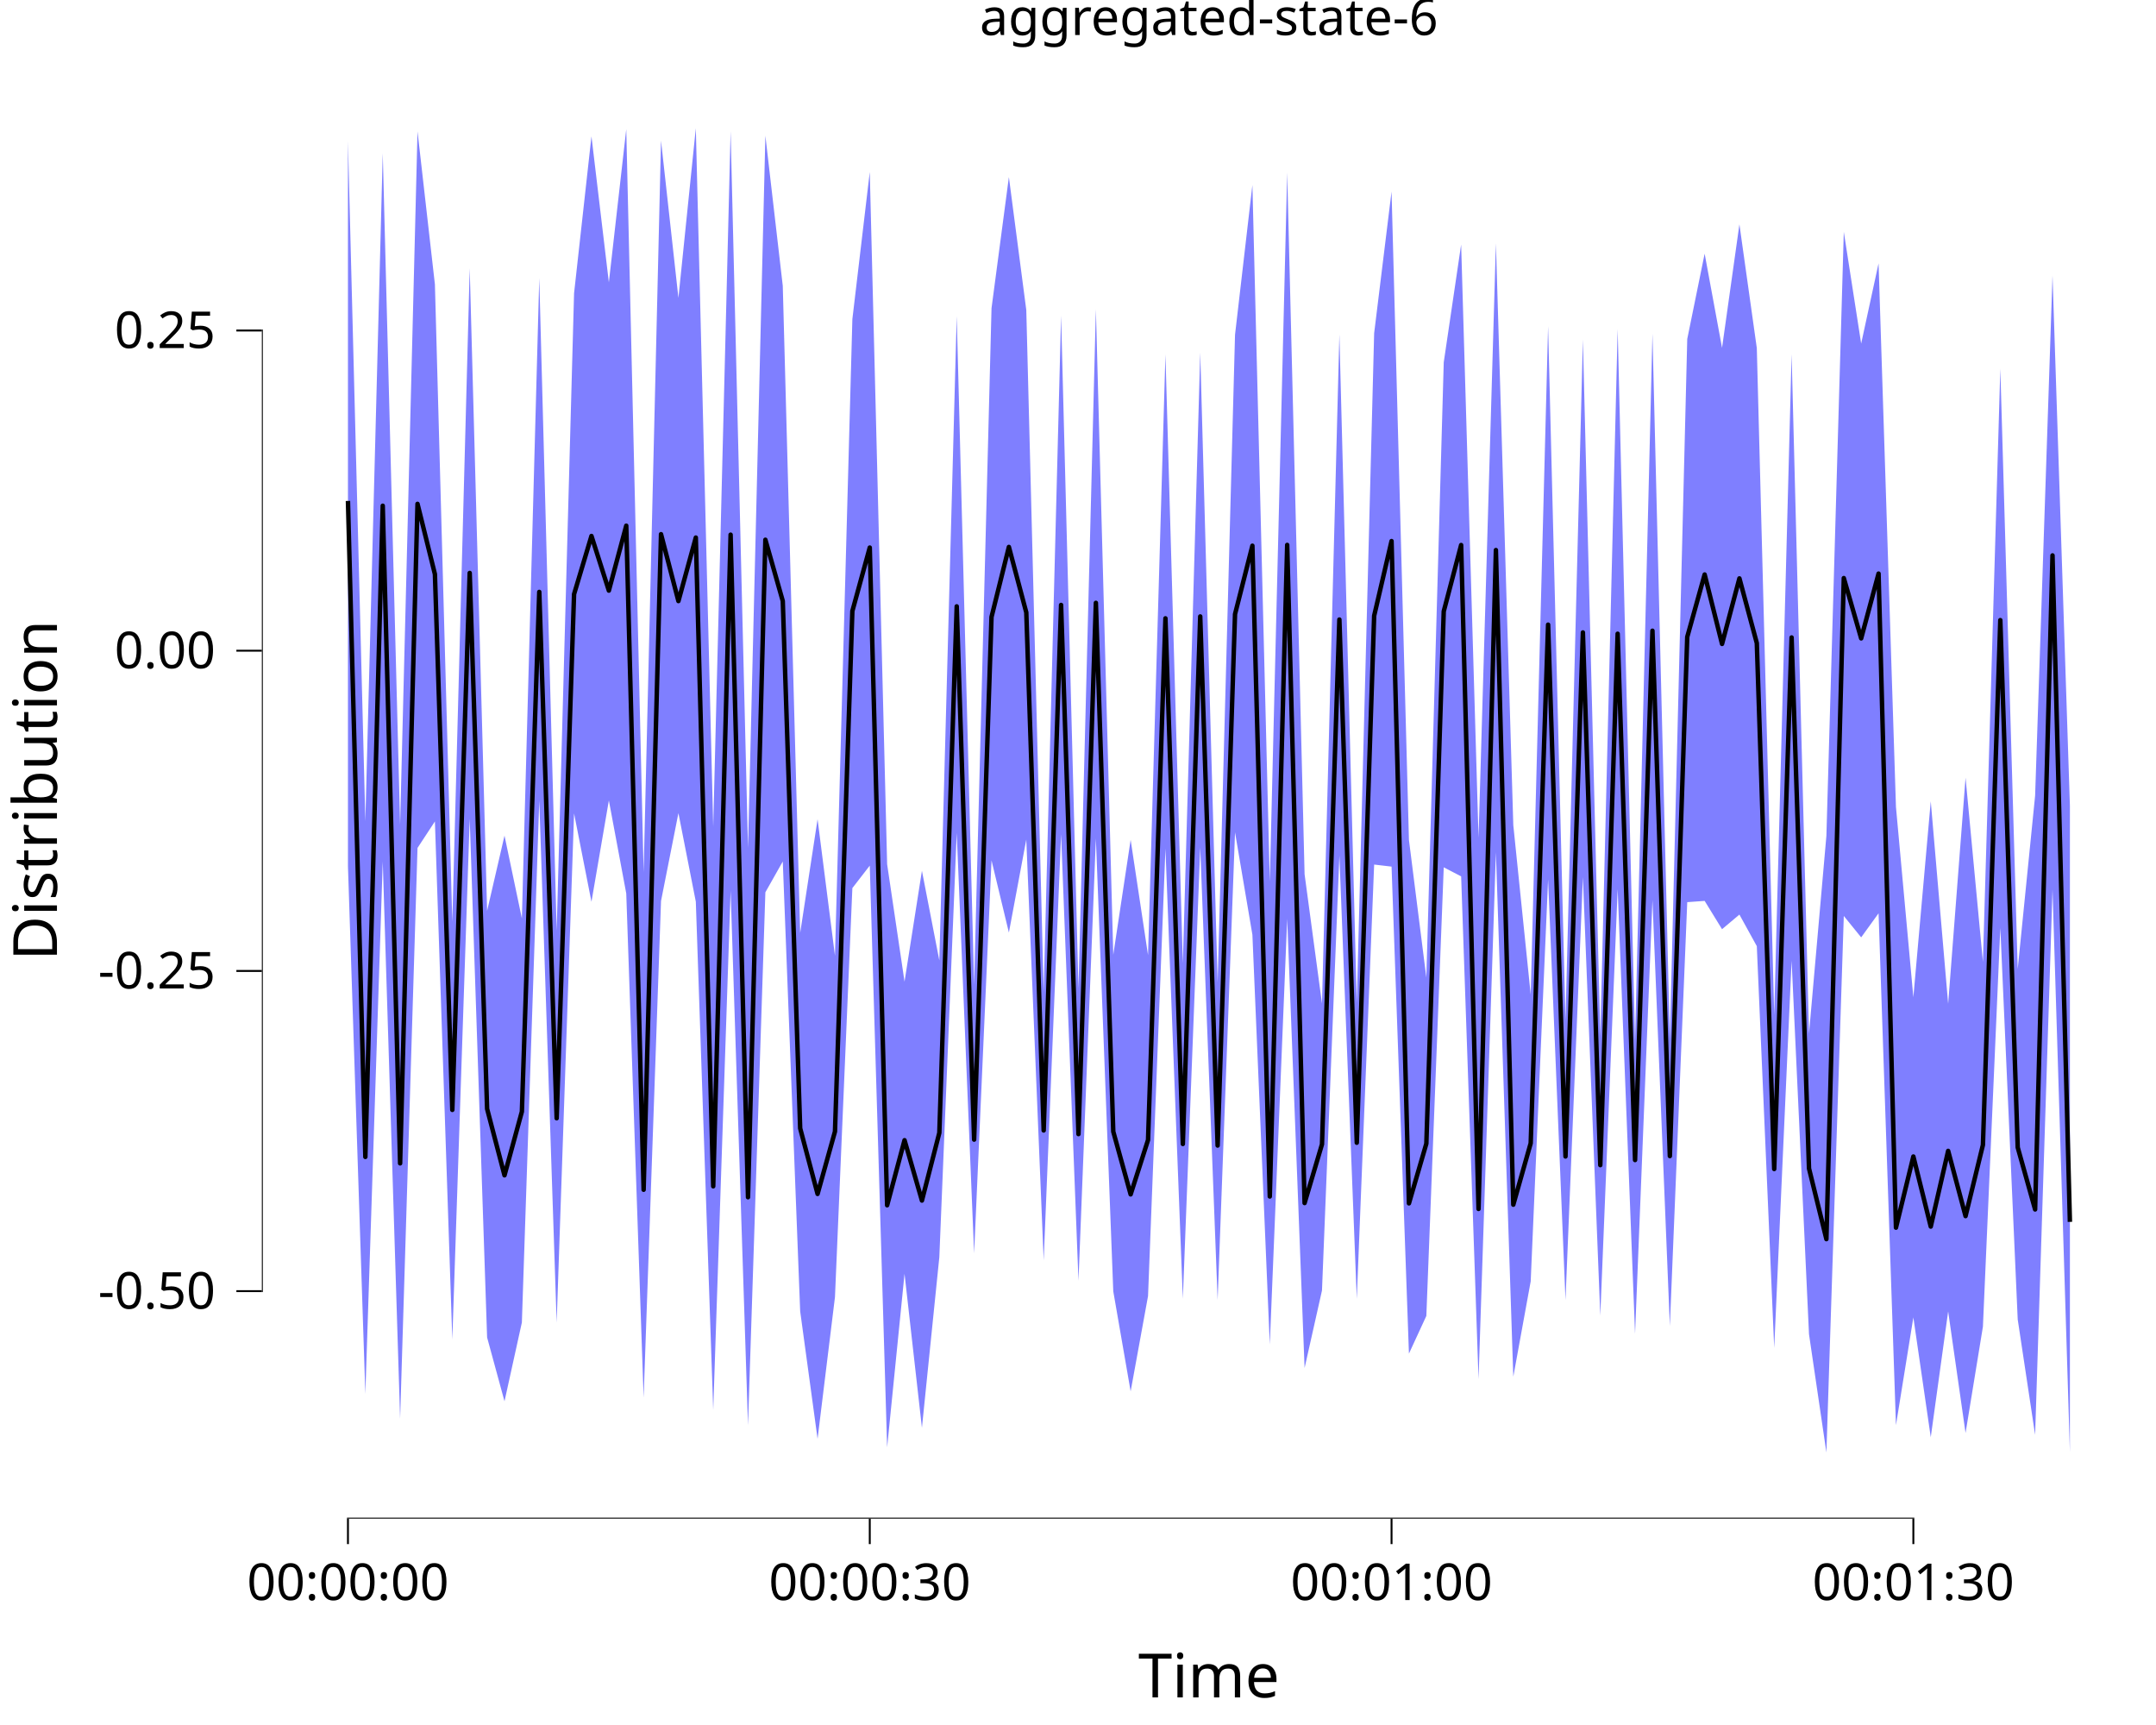
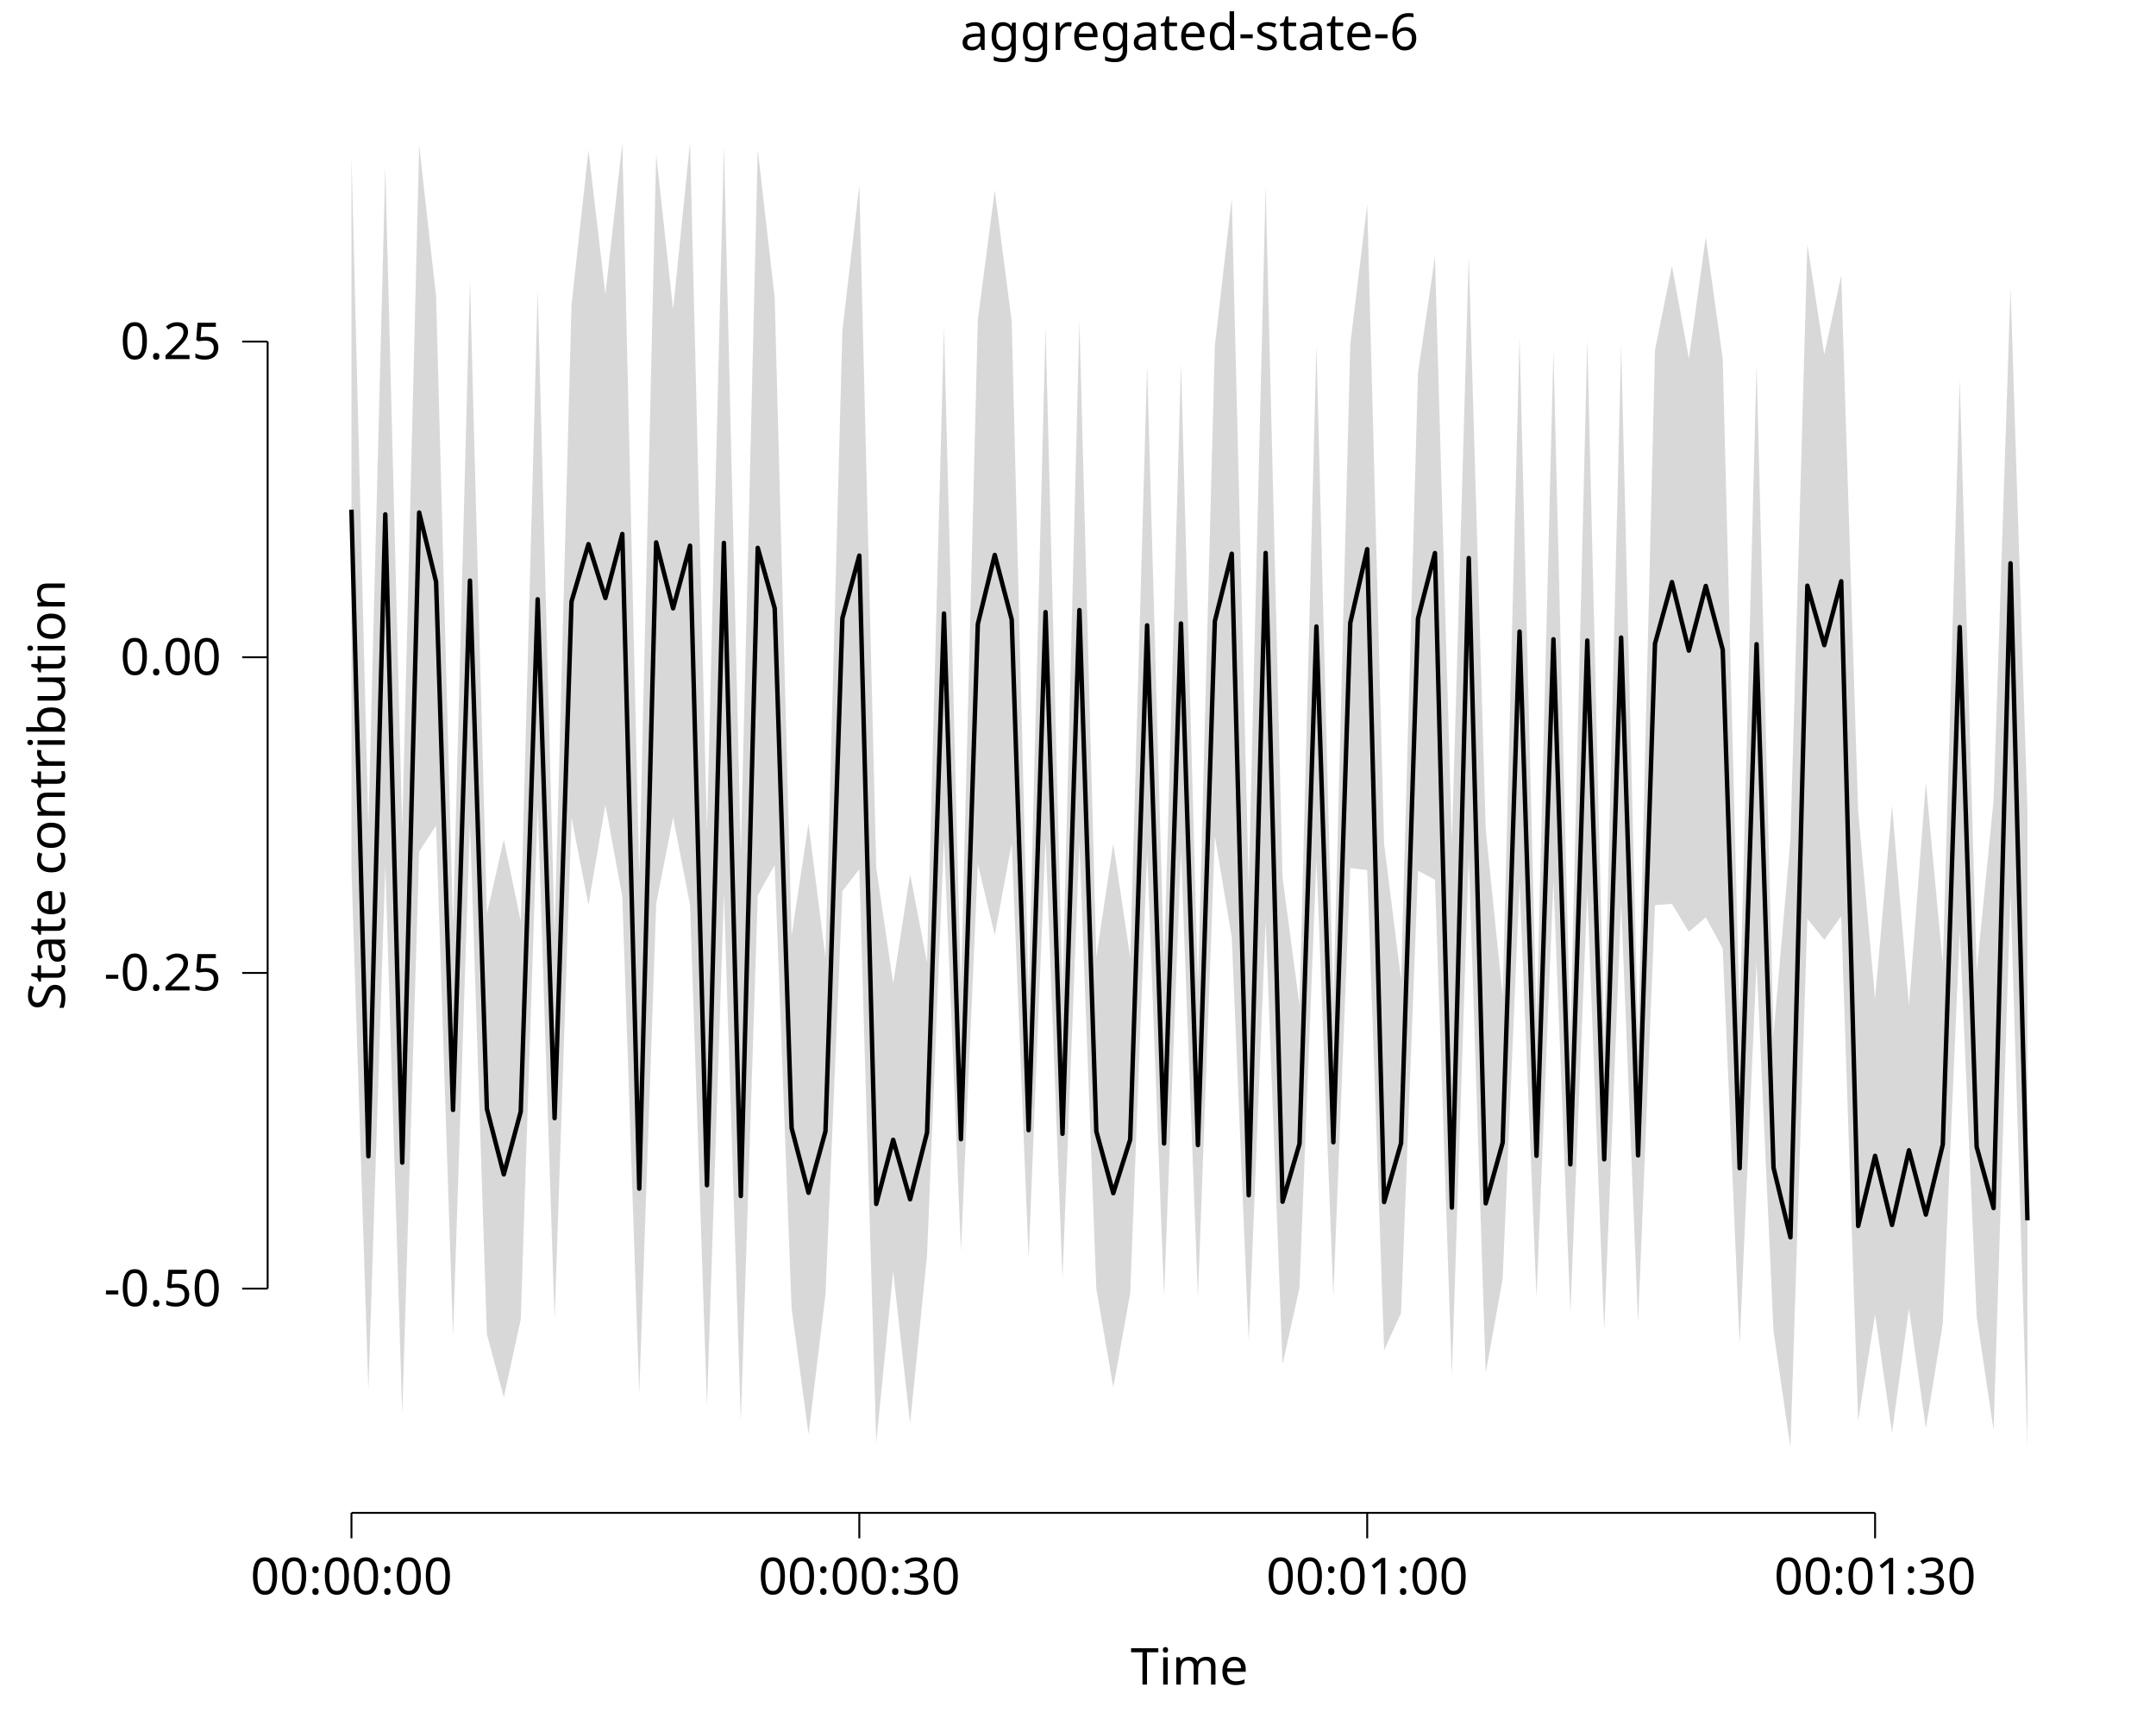
<svg xmlns="http://www.w3.org/2000/svg" class="svglite" data-engine-version="2.0" width="720.00pt" height="576.00pt" viewBox="0 0 720.00 576.00">
  <defs>
    <style type="text/css">
    .svglite line, .svglite polyline, .svglite polygon, .svglite path, .svglite rect, .svglite circle {
      fill: none;
      stroke: #000000;
      stroke-linecap: round;
      stroke-linejoin: round;
      stroke-miterlimit: 10.00;
    }
  </style>
  </defs>
  <rect width="100%" height="100%" style="stroke: none; fill: #FFFFFF;" />
  <defs>
    <clipPath id="cpMC4wMHw3MjAuMDB8MC4wMHw1NzYuMDA=">
      <rect x="0.00" y="0.00" width="720.00" height="576.00" />
    </clipPath>
  </defs>
  <g clip-path="url(#cpMC4wMHw3MjAuMDB8MC4wMHw1NzYuMDA=)">
    <rect x="0.00" y="0.00" width="720.00" height="576.00" style="stroke-width: 10.67; stroke: none;" />
  </g>
  <defs>
-     <clipPath id="cpODcuNDV8NzIwLjAwfDIwLjcxfDUwNy4wOQ==">
-       <rect x="87.45" y="20.71" width="632.55" height="486.39" />
+     <clipPath id="cpODkuMzh8NzA1LjA2fDI1LjY5fDUwNS4xNg==">
+       <rect x="89.38" y="25.69" width="615.67" height="479.47" />
    </clipPath>
  </defs>
-   <g clip-path="url(#cpODcuNDV8NzIwLjAwfDIwLjcxfDUwNy4wOQ==)">
-     <rect x="87.45" y="20.71" width="632.55" height="486.39" style="stroke-width: 10.67; stroke: none;" />
-     <polygon points="116.20,47.14 122.01,274.24 127.82,51.19 133.62,275.35 139.43,43.87 145.24,94.97 151.05,307.76 156.86,89.57 162.67,304.14 168.48,279.03 174.28,306.67 180.09,92.84 185.90,310.74 191.71,97.92 197.52,45.53 203.33,94.29 209.14,43.15 214.94,291.28 220.75,46.96 226.56,99.47 232.37,42.82 238.18,276.03 243.99,43.86 249.80,283.14 255.60,45.33 261.41,95.46 267.22,311.52 273.03,273.55 278.84,319.12 284.65,106.57 290.46,57.43 296.26,288.57 302.07,327.78 307.88,290.76 313.69,320.71 319.50,105.53 325.31,328.82 331.12,102.92 336.92,59.13 342.73,103.52 348.54,331.20 354.35,105.42 360.16,330.01 365.97,103.29 371.78,318.81 377.58,280.43 383.39,318.93 389.20,118.37 395.01,321.63 400.82,117.77 406.63,328.04 412.44,111.78 418.24,61.79 424.05,294.38 429.86,57.67 435.67,291.93 441.48,335.08 447.29,111.67 453.10,334.88 458.90,111.26 464.71,63.96 470.52,280.47 476.33,326.44 482.14,120.99 487.95,81.66 493.76,279.69 499.56,81.29 505.37,275.53 511.18,332.07 516.99,108.93 522.80,340.69 528.61,113.41 534.42,345.92 540.22,109.89 546.03,347.43 551.84,111.44 557.65,346.95 563.46,113.19 569.27,84.71 575.08,116.15 580.88,74.92 586.69,116.23 592.50,338.91 598.31,118.28 604.12,345.10 609.93,279.08 615.74,77.42 621.54,114.73 627.35,87.94 633.16,269.48 638.97,333.00 644.78,267.56 650.59,335.20 656.40,259.68 662.20,321.17 668.01,123.15 673.82,323.56 679.63,265.70 685.44,92.02 691.25,269.03 691.25,484.88 685.44,297.00 679.63,479.11 673.82,440.58 668.01,309.82 662.20,442.99 656.40,478.48 650.59,437.89 644.78,479.91 638.97,439.90 633.16,475.87 627.35,304.96 621.54,313.00 615.74,305.85 609.93,484.99 604.12,445.51 598.31,320.77 592.50,450.10 586.69,315.93 580.88,305.39 575.08,310.27 569.27,300.82 563.46,301.24 557.65,442.78 551.84,300.54 546.03,445.36 540.22,296.87 534.42,439.30 528.61,292.88 522.80,434.10 516.99,293.64 511.18,427.85 505.37,459.69 499.56,284.59 493.76,460.53 487.95,292.63 482.14,289.61 476.33,439.40 470.52,451.99 464.71,289.37 458.90,288.69 453.10,433.71 447.29,285.73 441.48,430.90 435.67,456.79 429.86,306.80 424.05,448.94 418.24,312.11 412.44,277.93 406.63,434.06 400.82,282.99 395.01,433.65 389.20,283.38 383.39,432.77 377.58,464.59 371.78,431.19 365.97,279.99 360.16,427.65 354.35,278.56 348.54,420.84 342.73,280.33 336.92,311.39 331.12,287.29 325.31,418.49 319.50,278.13 313.69,419.78 307.88,476.76 302.07,425.34 296.26,483.27 290.46,289.04 284.65,296.54 278.84,433.10 273.03,480.44 267.22,437.86 261.41,287.66 255.60,297.94 249.80,475.91 243.99,297.41 238.18,470.80 232.37,301.08 226.56,271.51 220.75,300.86 214.94,466.71 209.14,298.34 203.33,267.28 197.52,301.12 191.71,271.61 185.90,441.62 180.09,267.34 174.28,441.59 168.48,467.90 162.67,446.59 156.86,273.40 151.05,447.29 145.24,274.29 139.43,283.14 133.62,473.70 127.82,287.65 122.01,465.43 116.20,289.24 " style="stroke-width: 0.00; stroke: none; stroke-linecap: butt; fill: #0000FF; fill-opacity: 0.50;" />
-     <polyline points="116.20,47.14 122.01,274.24 127.82,51.19 133.62,275.35 139.43,43.87 145.24,94.97 151.05,307.76 156.86,89.57 162.67,304.14 168.48,279.03 174.28,306.67 180.09,92.84 185.90,310.74 191.71,97.92 197.52,45.53 203.33,94.29 209.14,43.15 214.94,291.28 220.75,46.96 226.56,99.47 232.37,42.82 238.18,276.03 243.99,43.86 249.80,283.14 255.60,45.33 261.41,95.46 267.22,311.52 273.03,273.55 278.84,319.12 284.65,106.57 290.46,57.43 296.26,288.57 302.07,327.78 307.88,290.76 313.69,320.71 319.50,105.53 325.31,328.82 331.12,102.92 336.92,59.13 342.73,103.52 348.54,331.20 354.35,105.42 360.16,330.01 365.97,103.29 371.78,318.81 377.58,280.43 383.39,318.93 389.20,118.37 395.01,321.63 400.82,117.77 406.63,328.04 412.44,111.78 418.24,61.79 424.05,294.38 429.86,57.67 435.67,291.93 441.48,335.08 447.29,111.67 453.10,334.88 458.90,111.26 464.71,63.96 470.52,280.47 476.33,326.44 482.14,120.99 487.95,81.66 493.76,279.69 499.56,81.29 505.37,275.53 511.18,332.07 516.99,108.93 522.80,340.69 528.61,113.41 534.42,345.92 540.22,109.89 546.03,347.43 551.84,111.44 557.65,346.95 563.46,113.19 569.27,84.71 575.08,116.15 580.88,74.92 586.69,116.23 592.50,338.91 598.31,118.28 604.12,345.10 609.93,279.08 615.74,77.42 621.54,114.73 627.35,87.94 633.16,269.48 638.97,333.00 644.78,267.56 650.59,335.20 656.40,259.68 662.20,321.17 668.01,123.15 673.82,323.56 679.63,265.70 685.44,92.02 691.25,269.03 " style="stroke-width: 1.07; stroke: none; stroke-linecap: butt;" />
-     <polyline points="691.25,484.88 685.44,297.00 679.63,479.11 673.82,440.58 668.01,309.82 662.20,442.99 656.40,478.48 650.59,437.89 644.78,479.91 638.97,439.90 633.16,475.87 627.35,304.96 621.54,313.00 615.74,305.85 609.93,484.99 604.12,445.51 598.31,320.77 592.50,450.10 586.69,315.93 580.88,305.39 575.08,310.27 569.27,300.82 563.46,301.24 557.65,442.78 551.84,300.54 546.03,445.36 540.22,296.87 534.42,439.30 528.61,292.88 522.80,434.10 516.99,293.64 511.18,427.85 505.37,459.69 499.56,284.59 493.76,460.53 487.95,292.63 482.14,289.61 476.33,439.40 470.52,451.99 464.71,289.37 458.90,288.69 453.10,433.71 447.29,285.73 441.48,430.90 435.67,456.79 429.86,306.80 424.05,448.94 418.24,312.11 412.44,277.93 406.63,434.06 400.82,282.99 395.01,433.65 389.20,283.38 383.39,432.77 377.58,464.59 371.78,431.19 365.97,279.99 360.16,427.65 354.35,278.56 348.54,420.84 342.73,280.33 336.92,311.39 331.12,287.29 325.31,418.49 319.50,278.13 313.69,419.78 307.88,476.76 302.07,425.34 296.26,483.27 290.46,289.04 284.65,296.54 278.84,433.10 273.03,480.44 267.22,437.86 261.41,287.66 255.60,297.94 249.80,475.91 243.99,297.41 238.18,470.80 232.37,301.08 226.56,271.51 220.75,300.86 214.94,466.71 209.14,298.34 203.33,267.28 197.52,301.12 191.71,271.61 185.90,441.62 180.09,267.34 174.28,441.59 168.48,467.90 162.67,446.59 156.86,273.40 151.05,447.29 145.24,274.29 139.43,283.14 133.62,473.70 127.82,287.65 122.01,465.43 116.20,289.24 " style="stroke-width: 1.07; stroke: none; stroke-linecap: butt;" />
-     <polyline points="116.20,167.27 122.01,386.31 127.82,168.87 133.62,388.46 139.43,168.25 145.24,191.72 151.05,370.61 156.86,191.32 162.67,370.25 168.48,392.45 174.28,371.19 180.09,197.65 185.90,373.40 191.71,198.40 197.52,178.97 203.33,197.21 209.14,175.53 214.94,397.27 220.75,178.37 226.56,200.71 232.37,179.50 238.18,396.12 243.99,178.54 249.80,399.77 255.60,180.23 261.41,200.70 267.22,376.76 273.03,398.67 278.84,377.83 284.65,204.05 290.46,182.84 296.26,402.46 302.07,380.73 307.88,400.88 313.69,378.27 319.50,202.47 325.31,380.53 331.12,206.02 336.92,182.63 342.73,204.51 348.54,377.47 354.35,202.00 360.16,378.69 365.97,201.30 371.78,377.86 377.58,398.82 383.39,380.65 389.20,206.47 395.01,381.99 400.82,205.84 406.63,382.51 412.44,205.08 418.24,182.22 424.05,399.52 429.86,181.95 435.67,401.71 441.48,382.09 447.29,206.87 453.10,381.57 458.90,205.63 464.71,180.67 470.52,401.82 476.33,381.87 482.14,204.14 487.95,181.99 493.76,403.68 499.56,183.67 505.37,402.26 511.18,381.74 516.99,208.58 522.80,386.16 528.61,211.18 534.42,389.05 540.22,211.61 546.03,387.35 551.84,210.61 557.65,386.03 563.46,212.68 569.27,191.83 575.08,215.02 580.88,193.13 586.69,214.74 592.50,390.35 598.31,212.86 604.12,390.16 609.93,413.76 615.74,193.03 621.54,213.17 627.35,191.53 633.16,409.93 638.97,386.17 644.78,409.57 650.59,384.29 656.40,406.07 662.20,382.31 668.01,207.07 673.82,383.13 679.63,403.85 685.44,185.46 691.25,408.00 " style="stroke-width: 1.49; stroke-linecap: butt;" />
-     <line x1="115.88" y1="507.09" x2="639.29" y2="507.09" style="stroke-width: 0.64; stroke-linecap: butt;" />
-     <line x1="87.45" y1="431.45" x2="87.45" y2="110.04" style="stroke-width: 0.64; stroke-linecap: butt;" />
-     <rect x="87.45" y="20.71" width="632.55" height="486.39" style="stroke-width: 0.00; stroke: none;" />
+   <g clip-path="url(#cpODkuMzh8NzA1LjA2fDI1LjY5fDUwNS4xNg==)">
+     <rect x="89.38" y="25.69" width="615.67" height="479.47" style="stroke-width: 10.67; stroke: none;" />
+     <polygon points="117.37,51.75 123.02,275.62 128.67,55.74 134.33,276.71 139.98,48.52 145.63,98.89 151.29,308.66 156.94,93.57 162.60,305.09 168.25,280.34 173.90,307.58 179.56,96.79 185.21,311.60 190.86,101.80 196.52,50.16 202.17,98.23 207.82,47.81 213.48,292.41 219.13,51.57 224.78,103.33 230.44,47.48 236.09,277.38 241.75,48.51 247.40,284.39 253.05,49.96 258.71,99.38 264.36,312.37 270.01,274.94 275.67,319.86 281.32,110.33 286.97,61.89 292.63,289.74 298.28,328.40 303.93,291.90 309.59,321.42 315.24,109.30 320.90,329.42 326.55,106.73 332.20,63.56 337.86,107.33 343.51,331.77 349.16,109.19 354.82,330.59 360.47,107.10 366.12,319.55 371.78,281.72 377.43,319.67 383.08,121.97 388.74,322.33 394.39,121.37 400.05,328.65 405.70,115.46 411.35,66.18 417.01,295.47 422.66,62.13 428.31,293.06 433.97,335.59 439.62,115.36 445.27,335.39 450.93,114.95 456.58,68.33 462.23,281.76 467.89,327.07 473.54,124.54 479.20,85.77 484.85,280.99 490.50,85.41 496.16,276.89 501.81,332.63 507.46,112.66 513.12,341.12 518.77,117.07 524.42,346.28 530.08,113.60 535.73,347.76 541.38,115.13 547.04,347.29 552.69,116.86 558.35,88.78 564.00,119.77 569.65,79.14 575.31,119.85 580.96,339.37 586.61,121.88 592.27,345.46 597.92,280.39 603.57,81.60 609.23,118.37 614.88,91.96 620.54,270.93 626.19,333.54 631.84,269.03 637.50,335.71 643.15,261.26 648.80,321.88 654.46,126.68 660.11,324.24 665.76,267.20 671.42,95.99 677.07,270.48 677.07,483.26 671.42,298.05 665.76,477.58 660.11,439.59 654.46,310.69 648.80,441.96 643.15,476.95 637.50,436.94 631.84,478.36 626.19,438.92 620.54,474.38 614.88,305.90 609.23,313.83 603.57,306.78 597.92,483.36 592.27,444.45 586.61,321.48 580.96,448.97 575.31,316.71 569.65,306.33 564.00,311.14 558.35,301.82 552.69,302.23 547.04,441.76 541.38,301.54 535.73,444.30 530.08,297.93 524.42,438.33 518.77,293.99 513.12,433.20 507.46,294.74 501.81,427.04 496.16,458.43 490.50,285.82 484.85,459.26 479.20,293.75 473.54,290.77 467.89,438.42 462.23,450.84 456.58,290.53 450.93,289.86 445.27,432.82 439.62,286.94 433.97,430.04 428.31,455.57 422.66,307.72 417.01,447.83 411.35,312.95 405.70,279.25 400.05,433.16 394.39,284.24 388.74,432.76 383.08,284.63 377.43,431.90 371.78,463.26 366.12,430.33 360.47,281.29 354.82,426.85 349.16,279.88 343.51,420.13 337.86,281.62 332.20,312.23 326.55,288.48 320.90,417.81 315.24,279.45 309.59,419.09 303.93,475.25 298.28,424.57 292.63,481.67 286.97,290.21 281.32,297.59 275.67,432.22 270.01,478.88 264.36,436.91 258.71,288.85 253.05,298.98 247.40,474.41 241.75,298.46 236.09,469.38 230.44,302.08 224.78,272.93 219.13,301.86 213.48,465.35 207.82,299.37 202.17,268.75 196.52,302.11 190.86,273.02 185.21,440.62 179.56,268.82 173.90,440.59 168.25,466.52 162.60,445.52 156.94,274.79 151.29,446.21 145.63,275.67 139.98,284.39 134.33,472.24 128.67,288.84 123.02,464.08 117.37,290.40 " style="stroke-width: 0.00; stroke: none; stroke-linecap: butt; fill: #B3B3B3; fill-opacity: 0.50;" />
+     <polyline points="117.37,51.75 123.02,275.62 128.67,55.74 134.33,276.71 139.98,48.52 145.63,98.89 151.29,308.66 156.94,93.57 162.60,305.09 168.25,280.34 173.90,307.58 179.56,96.79 185.21,311.60 190.86,101.80 196.52,50.16 202.17,98.23 207.82,47.81 213.48,292.41 219.13,51.57 224.78,103.33 230.44,47.48 236.09,277.38 241.75,48.51 247.40,284.39 253.05,49.96 258.71,99.38 264.36,312.37 270.01,274.94 275.67,319.86 281.32,110.33 286.97,61.89 292.63,289.74 298.28,328.40 303.93,291.90 309.59,321.42 315.24,109.30 320.90,329.42 326.55,106.73 332.20,63.56 337.86,107.33 343.51,331.77 349.16,109.19 354.82,330.59 360.47,107.10 366.12,319.55 371.78,281.72 377.43,319.67 383.08,121.97 388.74,322.33 394.39,121.37 400.05,328.65 405.70,115.46 411.35,66.18 417.01,295.47 422.66,62.13 428.31,293.06 433.97,335.59 439.62,115.36 445.27,335.39 450.93,114.95 456.58,68.33 462.23,281.76 467.89,327.07 473.54,124.54 479.20,85.77 484.85,280.99 490.50,85.41 496.16,276.89 501.81,332.63 507.46,112.66 513.12,341.12 518.77,117.07 524.42,346.28 530.08,113.60 535.73,347.76 541.38,115.13 547.04,347.29 552.69,116.86 558.35,88.78 564.00,119.77 569.65,79.14 575.31,119.85 580.96,339.37 586.61,121.88 592.27,345.46 597.92,280.39 603.57,81.60 609.23,118.37 614.88,91.96 620.54,270.93 626.19,333.54 631.84,269.03 637.50,335.71 643.15,261.26 648.80,321.88 654.46,126.68 660.11,324.24 665.76,267.20 671.42,95.99 677.07,270.48 " style="stroke-width: 1.07; stroke: none; stroke-linecap: butt;" />
+     <polyline points="677.07,483.26 671.42,298.05 665.76,477.58 660.11,439.59 654.46,310.69 648.80,441.96 643.15,476.95 637.50,436.94 631.84,478.36 626.19,438.92 620.54,474.38 614.88,305.90 609.23,313.83 603.57,306.78 597.92,483.36 592.27,444.45 586.61,321.48 580.96,448.97 575.31,316.71 569.65,306.33 564.00,311.14 558.35,301.82 552.69,302.23 547.04,441.76 541.38,301.54 535.73,444.30 530.08,297.93 524.42,438.33 518.77,293.99 513.12,433.20 507.46,294.74 501.81,427.04 496.16,458.43 490.50,285.82 484.85,459.26 479.20,293.75 473.54,290.77 467.89,438.42 462.23,450.84 456.58,290.53 450.93,289.86 445.27,432.82 439.62,286.94 433.97,430.04 428.31,455.57 422.66,307.72 417.01,447.83 411.35,312.95 405.70,279.25 400.05,433.16 394.39,284.24 388.74,432.76 383.08,284.63 377.43,431.90 371.78,463.26 366.12,430.33 360.47,281.29 354.82,426.85 349.16,279.88 343.51,420.13 337.86,281.62 332.20,312.23 326.55,288.48 320.90,417.81 315.24,279.45 309.59,419.09 303.93,475.25 298.28,424.57 292.63,481.67 286.97,290.21 281.32,297.59 275.67,432.22 270.01,478.88 264.36,436.91 258.71,288.85 253.05,298.98 247.40,474.41 241.75,298.46 236.09,469.38 230.44,302.08 224.78,272.93 219.13,301.86 213.48,465.35 207.82,299.37 202.17,268.75 196.52,302.11 190.86,273.02 185.21,440.62 179.56,268.82 173.90,440.59 168.25,466.52 162.60,445.52 156.94,274.79 151.29,446.21 145.63,275.67 139.98,284.39 134.33,472.24 128.67,288.84 123.02,464.08 117.37,290.40 " style="stroke-width: 1.07; stroke: none; stroke-linecap: butt;" />
+     <polyline points="117.37,170.17 123.02,386.10 128.67,171.75 134.33,388.21 139.98,171.14 145.63,194.27 151.29,370.62 156.94,193.87 162.60,370.26 168.25,392.14 173.90,371.18 179.56,200.11 185.21,373.36 190.86,200.85 196.52,181.70 202.17,199.68 207.82,178.31 213.48,396.90 219.13,181.11 224.78,203.13 230.44,182.22 236.09,395.76 241.75,181.28 247.40,399.36 253.05,182.94 258.71,203.12 264.36,376.68 270.01,398.28 275.67,377.74 281.32,206.43 286.97,185.52 292.63,402.01 298.28,380.60 303.93,400.46 309.59,378.16 315.24,204.86 320.90,380.39 326.55,208.37 332.20,185.30 337.86,206.88 343.51,377.38 349.16,204.40 354.82,378.59 360.47,203.72 366.12,377.76 371.78,398.43 377.43,380.51 383.08,208.81 388.74,381.83 394.39,208.19 400.05,382.35 405.70,207.44 411.35,184.90 417.01,399.11 422.66,184.64 428.31,401.27 433.97,381.94 439.62,209.20 445.27,381.42 450.93,207.98 456.58,183.38 462.23,401.38 467.89,381.71 473.54,206.51 479.20,184.68 484.85,403.22 490.50,186.34 496.16,401.82 501.81,381.59 507.46,210.89 513.12,385.94 518.77,213.46 524.42,388.79 530.08,213.88 535.73,387.11 541.38,212.89 547.04,385.81 552.69,214.93 558.35,194.37 564.00,217.24 569.65,195.66 575.31,216.96 580.96,390.07 586.61,215.11 592.27,389.89 597.92,413.15 603.57,195.57 609.23,215.41 614.88,194.09 620.54,409.37 626.19,385.95 631.84,409.02 637.50,384.10 643.15,405.57 648.80,382.15 654.46,209.40 660.11,382.95 665.76,403.39 671.42,188.10 677.07,407.47 " style="stroke-width: 1.49; stroke-linecap: butt;" />
+     <rect x="89.38" y="25.69" width="615.67" height="479.47" style="stroke-width: 0.00; stroke: none;" />
  </g>
  <g clip-path="url(#cpMC4wMHw3MjAuMDB8MC4wMHw1NzYuMDA=)">
-     <polyline points="87.45,507.09 87.45,20.71 " style="stroke-width: 0.00; stroke: none; stroke-linecap: butt;" />
-     <text x="71.97" y="436.98" text-anchor="end" style="font-size: 17.00px; font-family: sans;" textLength="38.75px" lengthAdjust="spacingAndGlyphs">-0.50</text>
-     <text x="71.97" y="330.06" text-anchor="end" style="font-size: 17.00px; font-family: sans;" textLength="38.75px" lengthAdjust="spacingAndGlyphs">-0.25</text>
-     <text x="71.97" y="223.13" text-anchor="end" style="font-size: 17.00px; font-family: sans;" textLength="33.09px" lengthAdjust="spacingAndGlyphs">0.00</text>
-     <text x="71.97" y="116.21" text-anchor="end" style="font-size: 17.00px; font-family: sans;" textLength="33.09px" lengthAdjust="spacingAndGlyphs">0.25</text>
-     <polyline points="78.94,431.13 87.45,431.13 " style="stroke-width: 0.64; stroke-linecap: butt;" />
-     <polyline points="78.94,324.21 87.45,324.21 " style="stroke-width: 0.64; stroke-linecap: butt;" />
-     <polyline points="78.94,217.28 87.45,217.28 " style="stroke-width: 0.64; stroke-linecap: butt;" />
-     <polyline points="78.94,110.36 87.45,110.36 " style="stroke-width: 0.64; stroke-linecap: butt;" />
-     <polyline points="87.45,507.09 720.00,507.09 " style="stroke-width: 0.00; stroke: none; stroke-linecap: butt;" />
-     <polyline points="116.20,515.60 116.20,507.09 " style="stroke-width: 0.64; stroke-linecap: butt;" />
-     <polyline points="290.46,515.60 290.46,507.09 " style="stroke-width: 0.64; stroke-linecap: butt;" />
-     <polyline points="464.71,515.60 464.71,507.09 " style="stroke-width: 0.64; stroke-linecap: butt;" />
-     <polyline points="638.97,515.60 638.97,507.09 " style="stroke-width: 0.64; stroke-linecap: butt;" />
-     <text x="116.20" y="534.27" text-anchor="middle" style="font-size: 17.00px; font-family: sans;" textLength="66.18px" lengthAdjust="spacingAndGlyphs">00:00:00</text>
-     <text x="290.46" y="534.27" text-anchor="middle" style="font-size: 17.00px; font-family: sans;" textLength="66.18px" lengthAdjust="spacingAndGlyphs">00:00:30</text>
-     <text x="464.71" y="534.27" text-anchor="middle" style="font-size: 17.00px; font-family: sans;" textLength="66.18px" lengthAdjust="spacingAndGlyphs">00:01:00</text>
-     <text x="638.97" y="534.27" text-anchor="middle" style="font-size: 17.00px; font-family: sans;" textLength="66.18px" lengthAdjust="spacingAndGlyphs">00:01:30</text>
-     <text x="403.72" y="566.78" text-anchor="middle" style="font-size: 20.40px; font-family: sans;" textLength="45.34px" lengthAdjust="spacingAndGlyphs">Time</text>
-     <text transform="translate(19.02,263.90) rotate(-90)" text-anchor="middle" style="font-size: 20.40px; font-family: sans;" textLength="102.04px" lengthAdjust="spacingAndGlyphs">Distribution</text>
-     <text x="403.72" y="11.70" text-anchor="middle" style="font-size: 17.00px; font-family: sans;" textLength="143.67px" lengthAdjust="spacingAndGlyphs">aggregated-state-6</text>
+     <polyline points="89.38,430.28 89.38,114.06 " style="stroke-width: 0.64; stroke-linecap: butt;" />
+     <text x="73.90" y="436.13" text-anchor="end" style="font-size: 17.00px; font-family: sans;" textLength="38.75px" lengthAdjust="spacingAndGlyphs">-0.50</text>
+     <text x="73.90" y="330.72" text-anchor="end" style="font-size: 17.00px; font-family: sans;" textLength="38.75px" lengthAdjust="spacingAndGlyphs">-0.25</text>
+     <text x="73.90" y="225.32" text-anchor="end" style="font-size: 17.00px; font-family: sans;" textLength="33.09px" lengthAdjust="spacingAndGlyphs">0.00</text>
+     <text x="73.90" y="119.91" text-anchor="end" style="font-size: 17.00px; font-family: sans;" textLength="33.09px" lengthAdjust="spacingAndGlyphs">0.25</text>
+     <polyline points="80.88,430.28 89.38,430.28 " style="stroke-width: 0.64; stroke-linecap: butt;" />
+     <polyline points="80.88,324.87 89.38,324.87 " style="stroke-width: 0.64; stroke-linecap: butt;" />
+     <polyline points="80.88,219.47 89.38,219.47 " style="stroke-width: 0.64; stroke-linecap: butt;" />
+     <polyline points="80.88,114.06 89.38,114.06 " style="stroke-width: 0.64; stroke-linecap: butt;" />
+     <polyline points="117.37,505.16 626.19,505.16 " style="stroke-width: 0.64; stroke-linecap: butt;" />
+     <polyline points="117.37,513.66 117.37,505.16 " style="stroke-width: 0.64; stroke-linecap: butt;" />
+     <polyline points="286.97,513.66 286.97,505.16 " style="stroke-width: 0.64; stroke-linecap: butt;" />
+     <polyline points="456.58,513.66 456.58,505.16 " style="stroke-width: 0.64; stroke-linecap: butt;" />
+     <polyline points="626.19,513.66 626.19,505.16 " style="stroke-width: 0.64; stroke-linecap: butt;" />
+     <text x="117.37" y="532.34" text-anchor="middle" style="font-size: 17.00px; font-family: sans;" textLength="66.18px" lengthAdjust="spacingAndGlyphs">00:00:00</text>
+     <text x="626.19" y="532.34" text-anchor="middle" style="font-size: 17.00px; font-family: sans;" textLength="66.18px" lengthAdjust="spacingAndGlyphs">00:01:30</text>
+     <text x="286.97" y="532.34" text-anchor="middle" style="font-size: 17.00px; font-family: sans;" textLength="66.18px" lengthAdjust="spacingAndGlyphs">00:00:30</text>
+     <text x="456.58" y="532.34" text-anchor="middle" style="font-size: 17.00px; font-family: sans;" textLength="66.18px" lengthAdjust="spacingAndGlyphs">00:01:00</text>
+     <text x="397.22" y="562.51" text-anchor="middle" style="font-size: 17.00px; font-family: sans;" textLength="37.78px" lengthAdjust="spacingAndGlyphs">Time</text>
+     <text transform="translate(21.66,265.42) rotate(-90)" text-anchor="middle" style="font-size: 17.00px; font-family: sans;" textLength="132.31px" lengthAdjust="spacingAndGlyphs">State contribution</text>
+     <text x="397.22" y="16.68" text-anchor="middle" style="font-size: 17.00px; font-family: sans;" textLength="143.67px" lengthAdjust="spacingAndGlyphs">aggregated-state-6</text>
  </g>
</svg>
